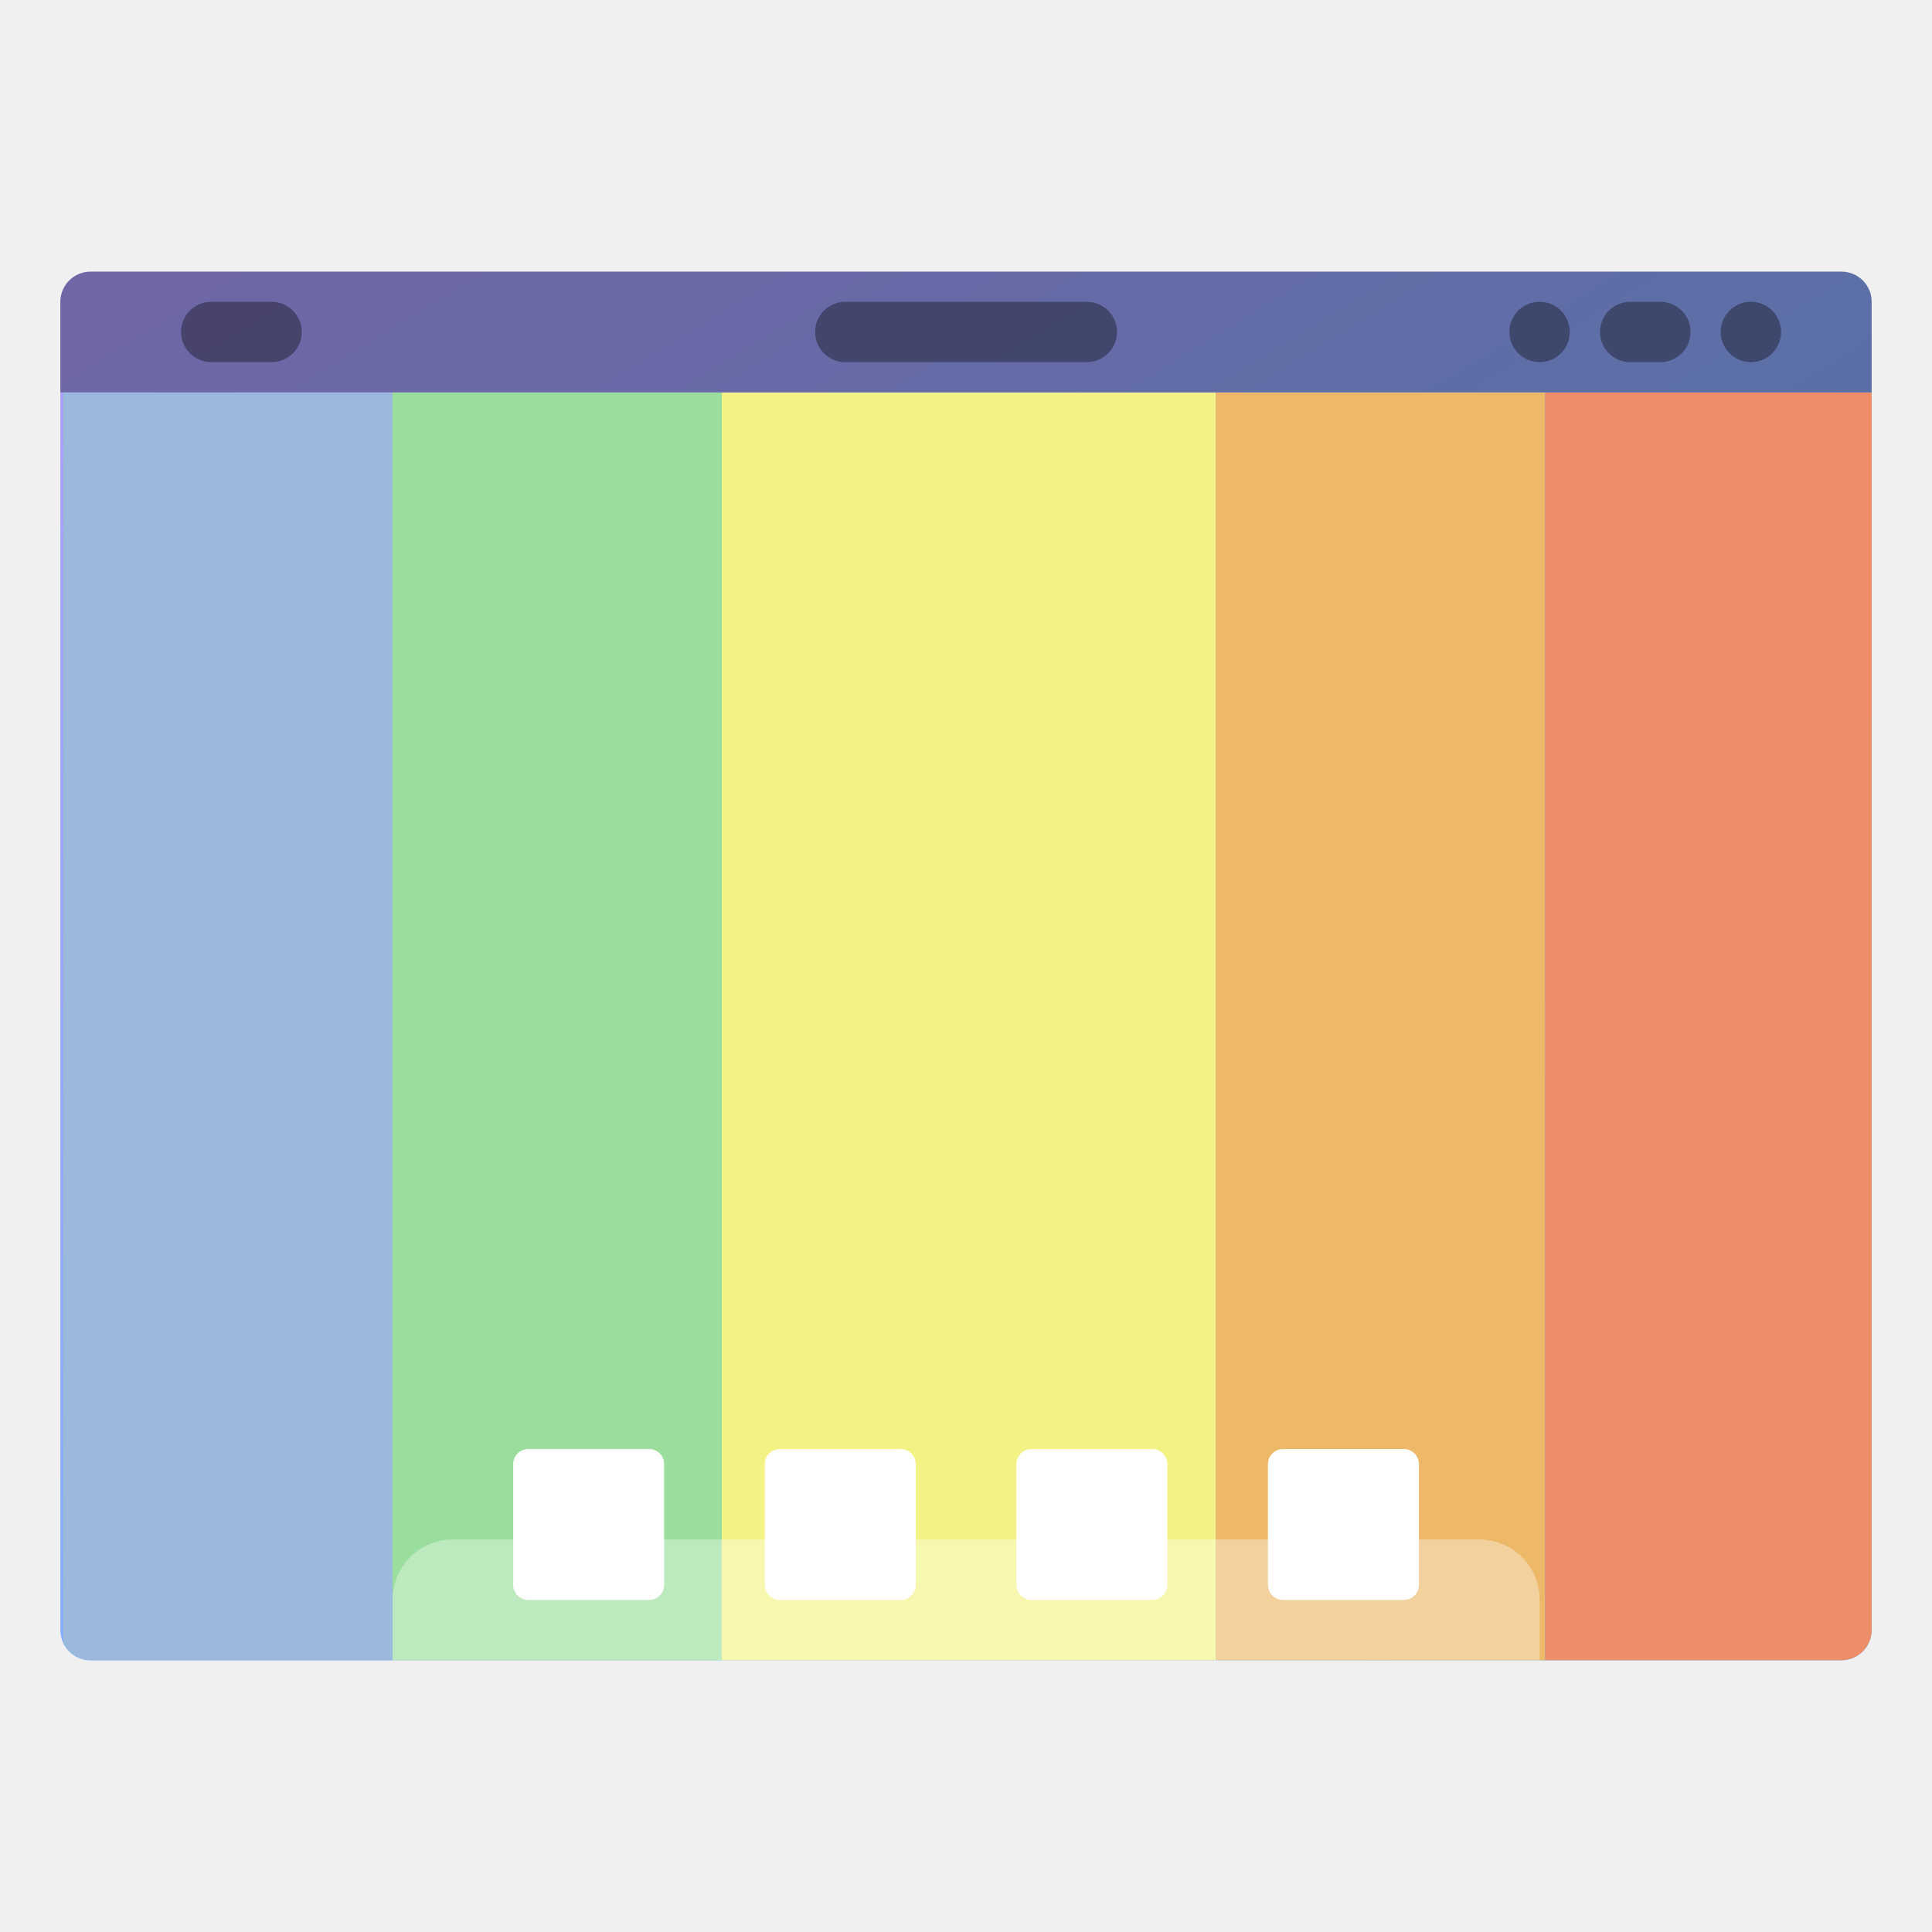
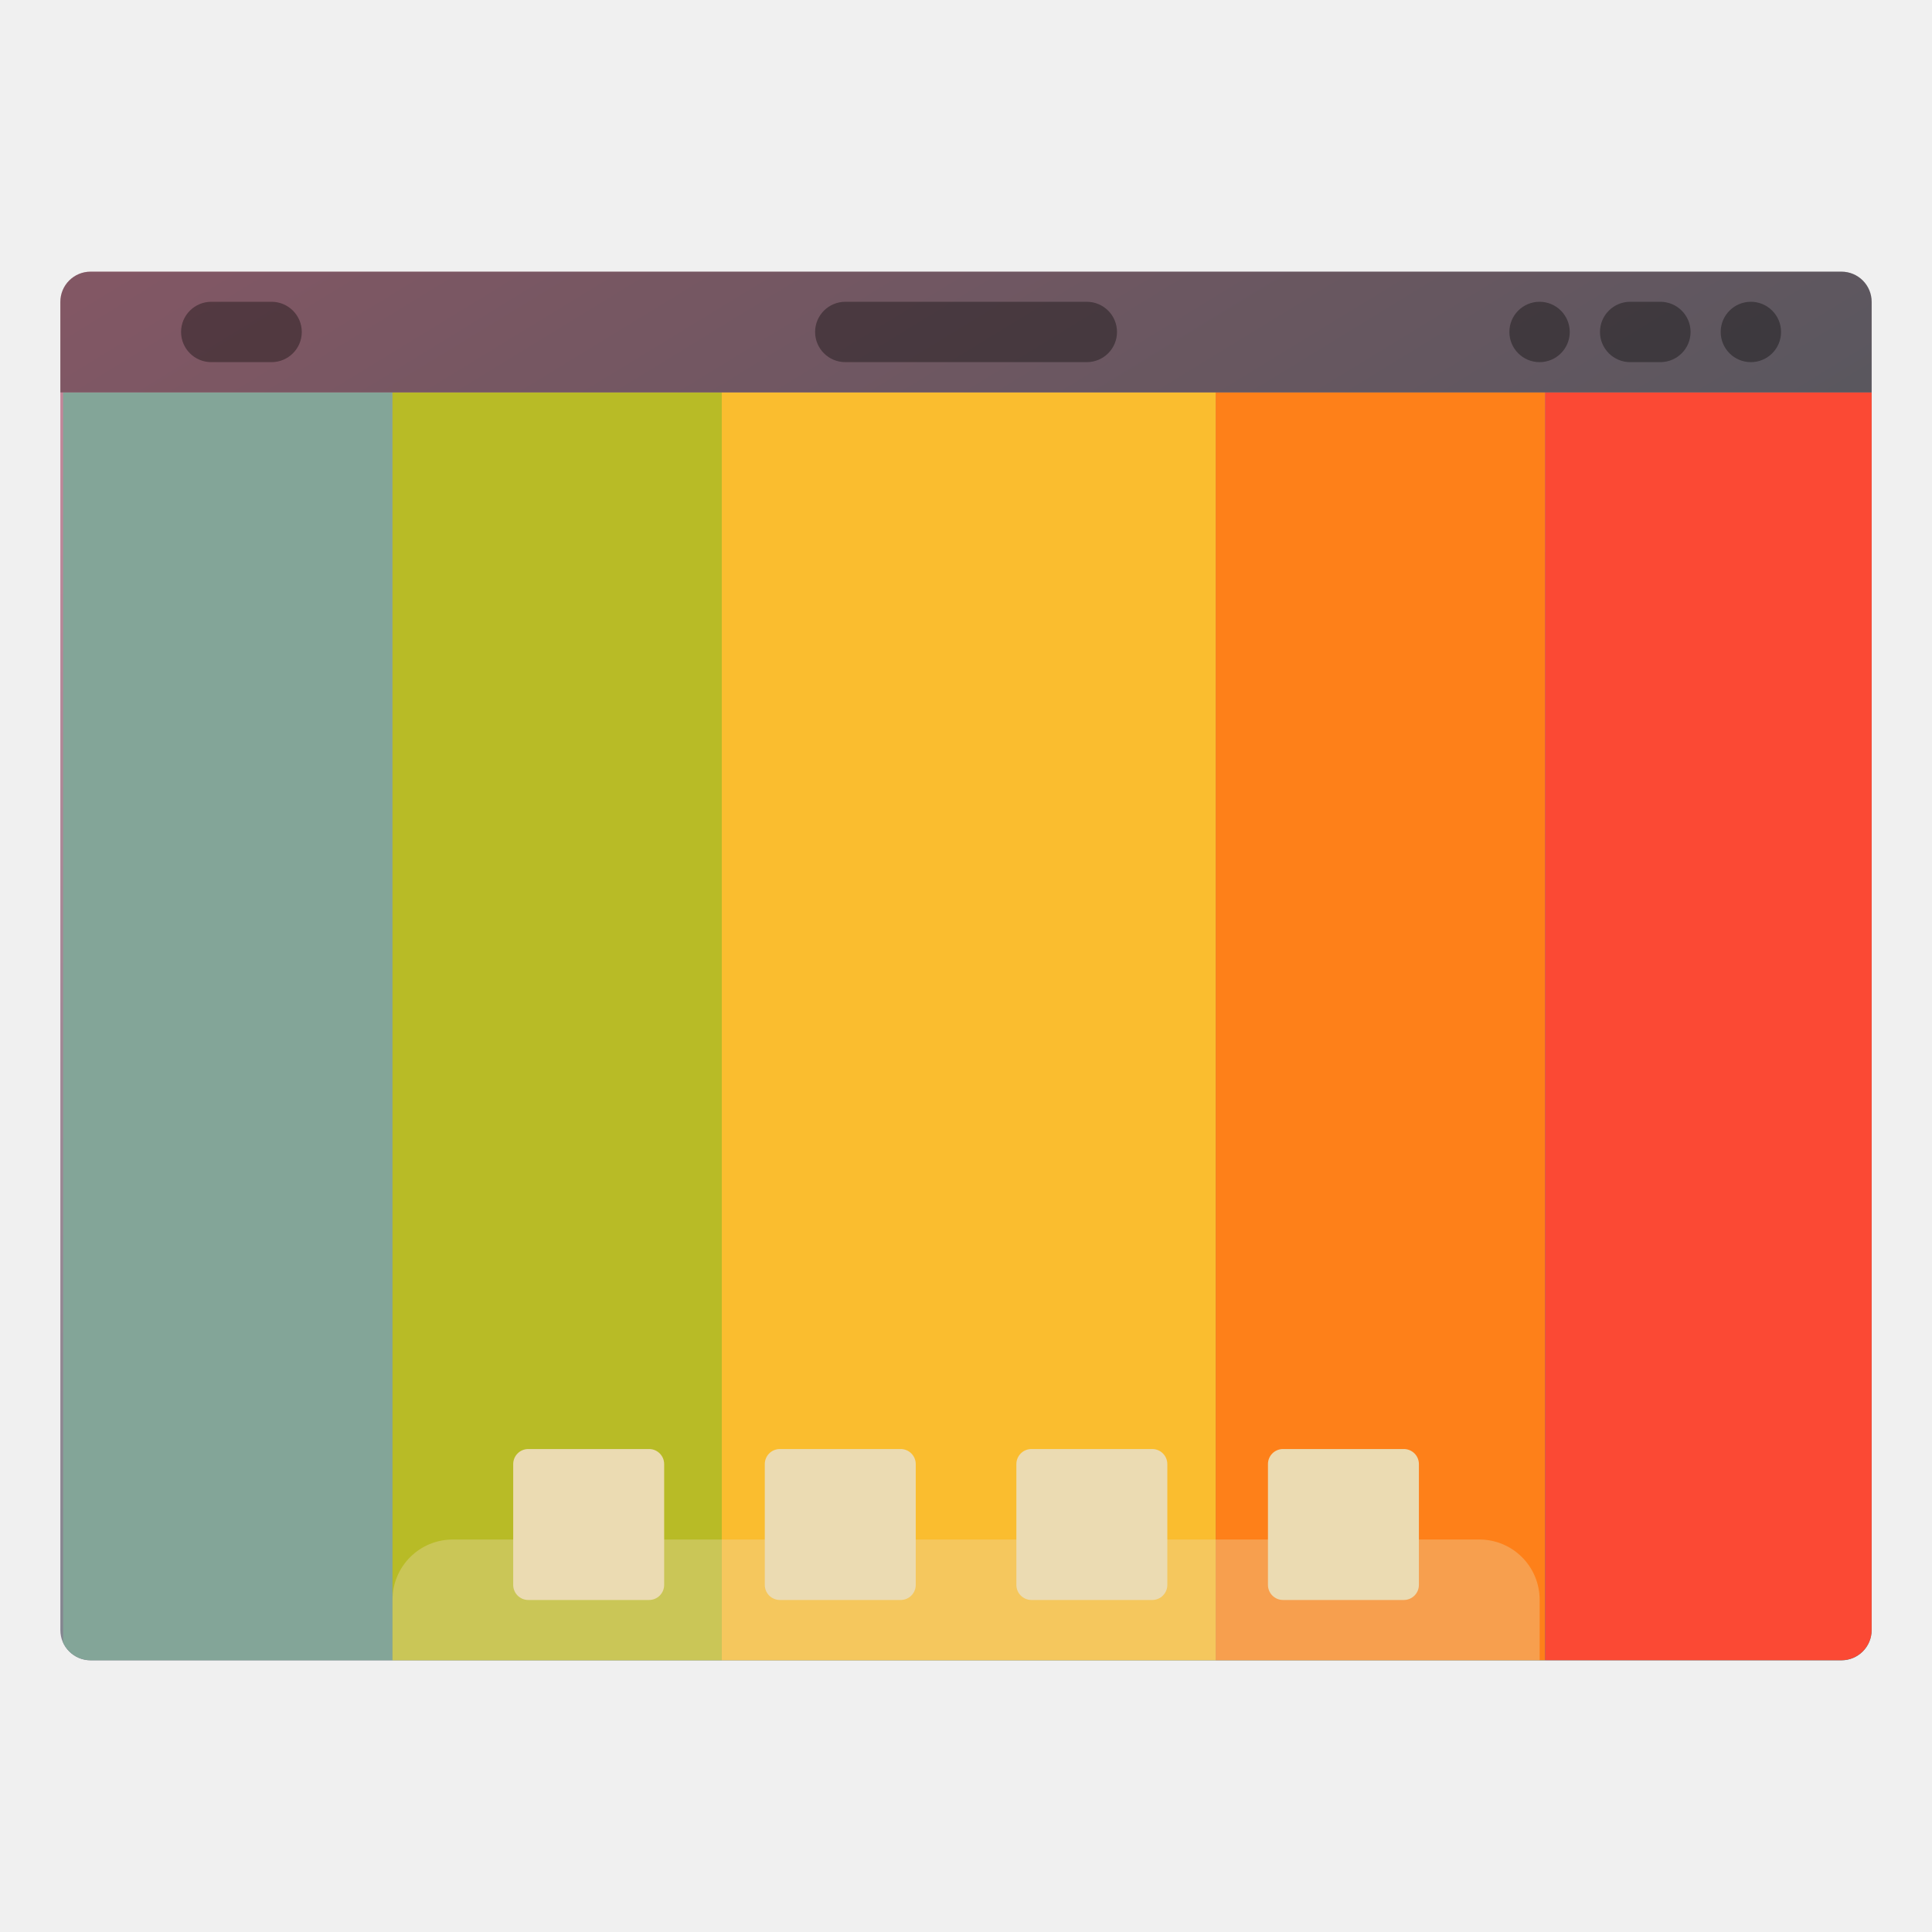
<svg xmlns="http://www.w3.org/2000/svg" xmlns:xlink="http://www.w3.org/1999/xlink" width="64" height="64" version="1.1" viewBox="0 0 16.933 16.933">
  <defs>
    <linearGradient id="a">
-       <stop stop-color="#66bcff" offset="0" />
-       <stop stop-color="#b29aff" offset="1" />
+       <stop stop-color="#458588" offset="0" />
+       <stop stop-color="#d3869b" offset="1" />
    </linearGradient>
    <linearGradient id="h" x1="13.229" x2="2.117" y1="297" y2="280.07" gradientTransform="matrix(1.0714 0 0 1 -.605 -280.07)" gradientUnits="userSpaceOnUse" xlink:href="#a" />
    <clipPath id="m">
      <rect x=".529" y="282.45" width="15.875" height="12.171" ry=".265" fill="url(#c)" stroke-opacity=".039" stroke-width=".554" paint-order="stroke markers fill" />
    </clipPath>
    <linearGradient id="c" x1="13.229" x2="2.117" y1="297" y2="280.07" gradientTransform="matrix(1.0714 0 0 1 -.605 0)" gradientUnits="userSpaceOnUse" xlink:href="#a" />
    <clipPath id="l">
      <rect x=".529" y="282.45" width="15.875" height="12.171" ry=".265" fill="url(#c)" stroke-opacity=".039" stroke-width=".554" paint-order="stroke markers fill" />
    </clipPath>
    <clipPath id="k">
      <rect x=".529" y="282.45" width="15.875" height="12.171" ry=".265" fill="url(#c)" stroke-opacity=".039" stroke-width=".554" paint-order="stroke markers fill" />
    </clipPath>
    <clipPath id="j">
      <rect x=".529" y="282.45" width="15.875" height="12.171" ry=".265" fill="url(#c)" stroke-opacity=".039" stroke-width=".554" paint-order="stroke markers fill" />
    </clipPath>
    <clipPath id="i">
      <rect x=".529" y="282.45" width="15.875" height="12.171" ry=".265" fill="url(#c)" stroke-opacity=".039" stroke-width=".554" paint-order="stroke markers fill" />
    </clipPath>
  </defs>
  <rect x=".529" y="2.381" width="15.875" height="12.171" ry=".265" fill="url(#h)" style="paint-order:stroke markers fill" />
-   <path transform="translate(0 -280.07)" d="m0.553 283.51h2.887v11.113h-2.887" clip-path="url(#i)" fill="#9ab9dd" />
-   <path transform="translate(0 -280.07)" d="m3.44 283.51h2.886v11.113h-2.886" clip-path="url(#j)" fill="#9add9c" />
-   <path transform="translate(0 -280.07)" d="m6.326 283.51h4.33v11.113h-4.33" clip-path="url(#k)" fill="#f3f284" />
-   <path transform="translate(0 -280.07)" d="m10.655 283.51h2.887v11.113h-2.887" clip-path="url(#l)" fill="#edb968" />
-   <path transform="translate(0 -280.07)" d="m13.542 283.51h2.886v11.113h-2.886" clip-path="url(#m)" fill="#ed8e68" />
+   <path transform="translate(0 -280.07)" d="m0.553 283.51h2.887v11.113h-2.887" clip-path="url(#i)" fill="#83a598" />
+   <path transform="translate(0 -280.07)" d="m3.44 283.51h2.886v11.113h-2.886" clip-path="url(#j)" fill="#b8bb26" />
+   <path transform="translate(0 -280.07)" d="m6.326 283.51h4.33v11.113h-4.33" clip-path="url(#k)" fill="#fabd2f" />
+   <path transform="translate(0 -280.07)" d="m10.655 283.51h2.887v11.113h-2.887" clip-path="url(#l)" fill="#fe8019" />
+   <path transform="translate(0 -280.07)" d="m13.542 283.51h2.886v11.113h-2.886" clip-path="url(#m)" fill="#fb4934" />
  <rect x="1.587" y="2.645" width="1.058" height=".529" ry=".265" opacity=".35" style="paint-order:stroke markers fill" />
  <rect x="7.144" y="2.645" width="2.646" height=".529" ry=".265" opacity=".35" style="paint-order:stroke markers fill" />
  <rect x="15.081" y="2.645" width=".529" height=".529" ry=".265" opacity=".35" style="paint-order:stroke markers fill" />
  <rect x="14.023" y="2.645" width=".794" height=".529" ry=".265" opacity=".35" style="paint-order:stroke markers fill" />
  <rect x="13.229" y="2.645" width=".529" height=".529" ry=".265" opacity=".35" style="paint-order:stroke markers fill" />
-   <g fill="#fff">
+   <g fill="#ebdbb2">
    <path transform="scale(.26458)" d="m15.002 50.998c-1.108 0-2 0.892-2 2v2.002h38v-2.002c0-1.108-0.892-2-2-2h-34z" opacity=".35" stroke-width="3.78" style="paint-order:stroke markers fill" />
    <rect x="4.498" y="12.7" width="1.323" height="1.323" ry=".132" style="paint-order:stroke markers fill" />
    <rect x="6.703" y="12.7" width="1.323" height="1.323" ry=".132" style="paint-order:stroke markers fill" />
    <rect x="8.908" y="12.7" width="1.323" height="1.323" ry=".132" style="paint-order:stroke markers fill" />
    <rect x="11.113" y="12.7" width="1.323" height="1.323" ry=".132" style="paint-order:stroke markers fill" />
  </g>
  <path d="m0.794 2.381a0.264 0.264 0 0 0-0.265 0.265v0.793h15.875v-0.793a0.264 0.264 0 0 0-0.264-0.265z" opacity=".35" style="paint-order:stroke markers fill" />
</svg>
